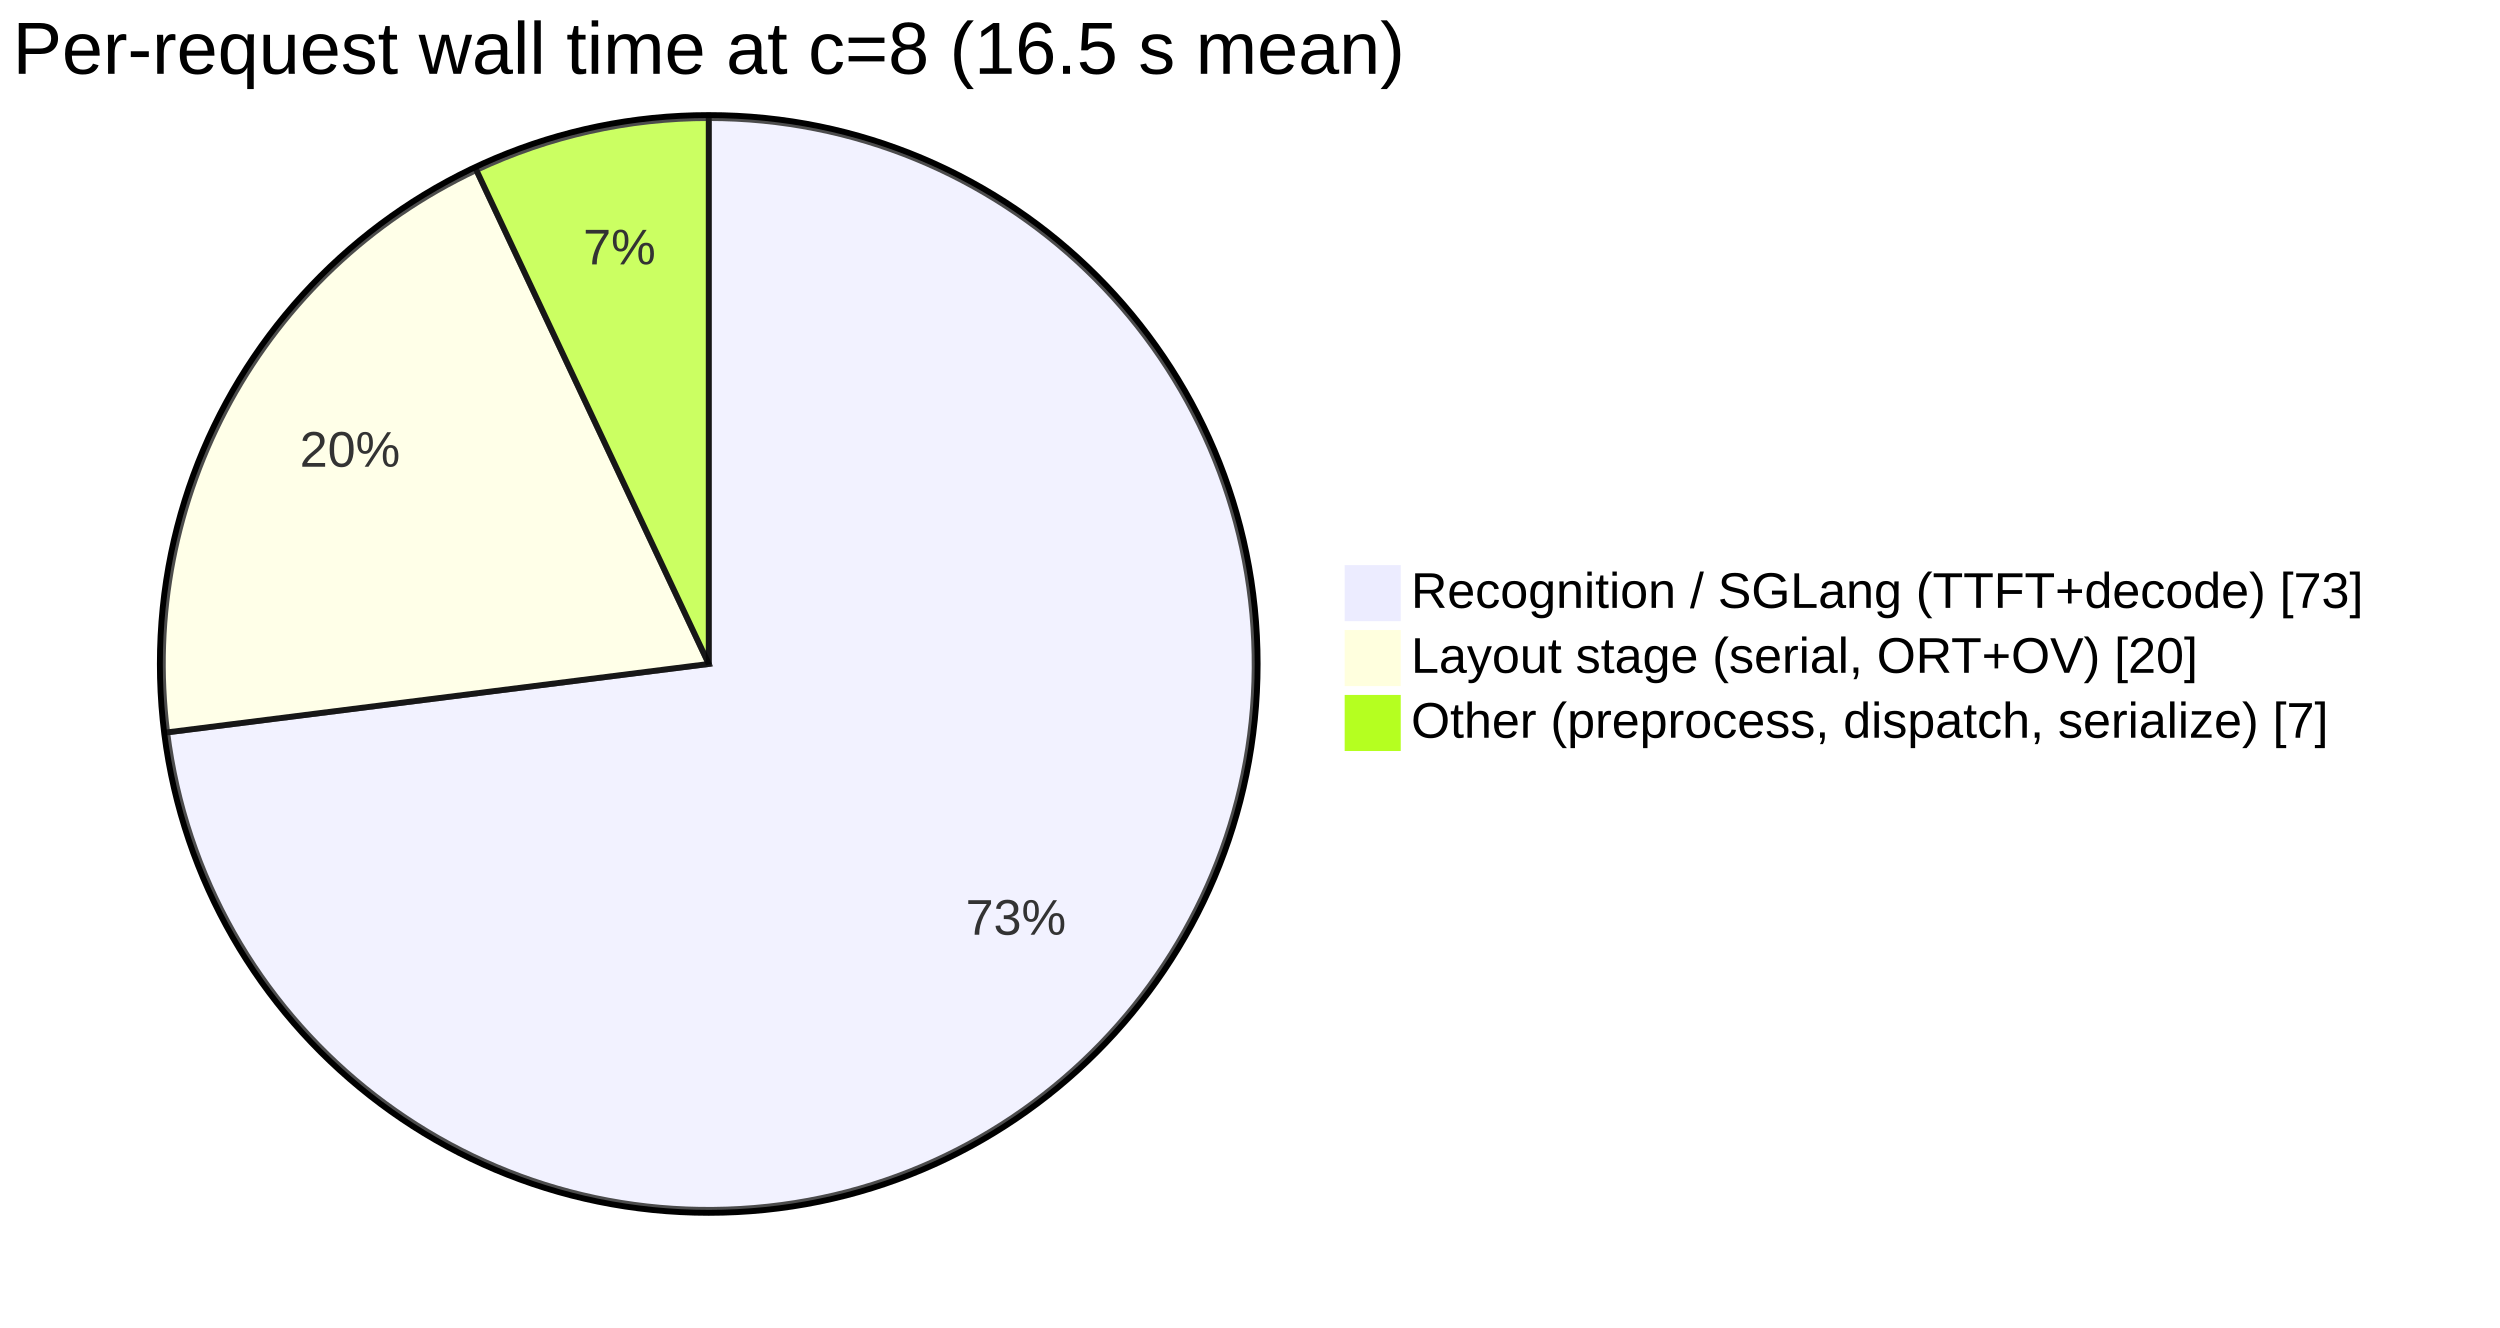
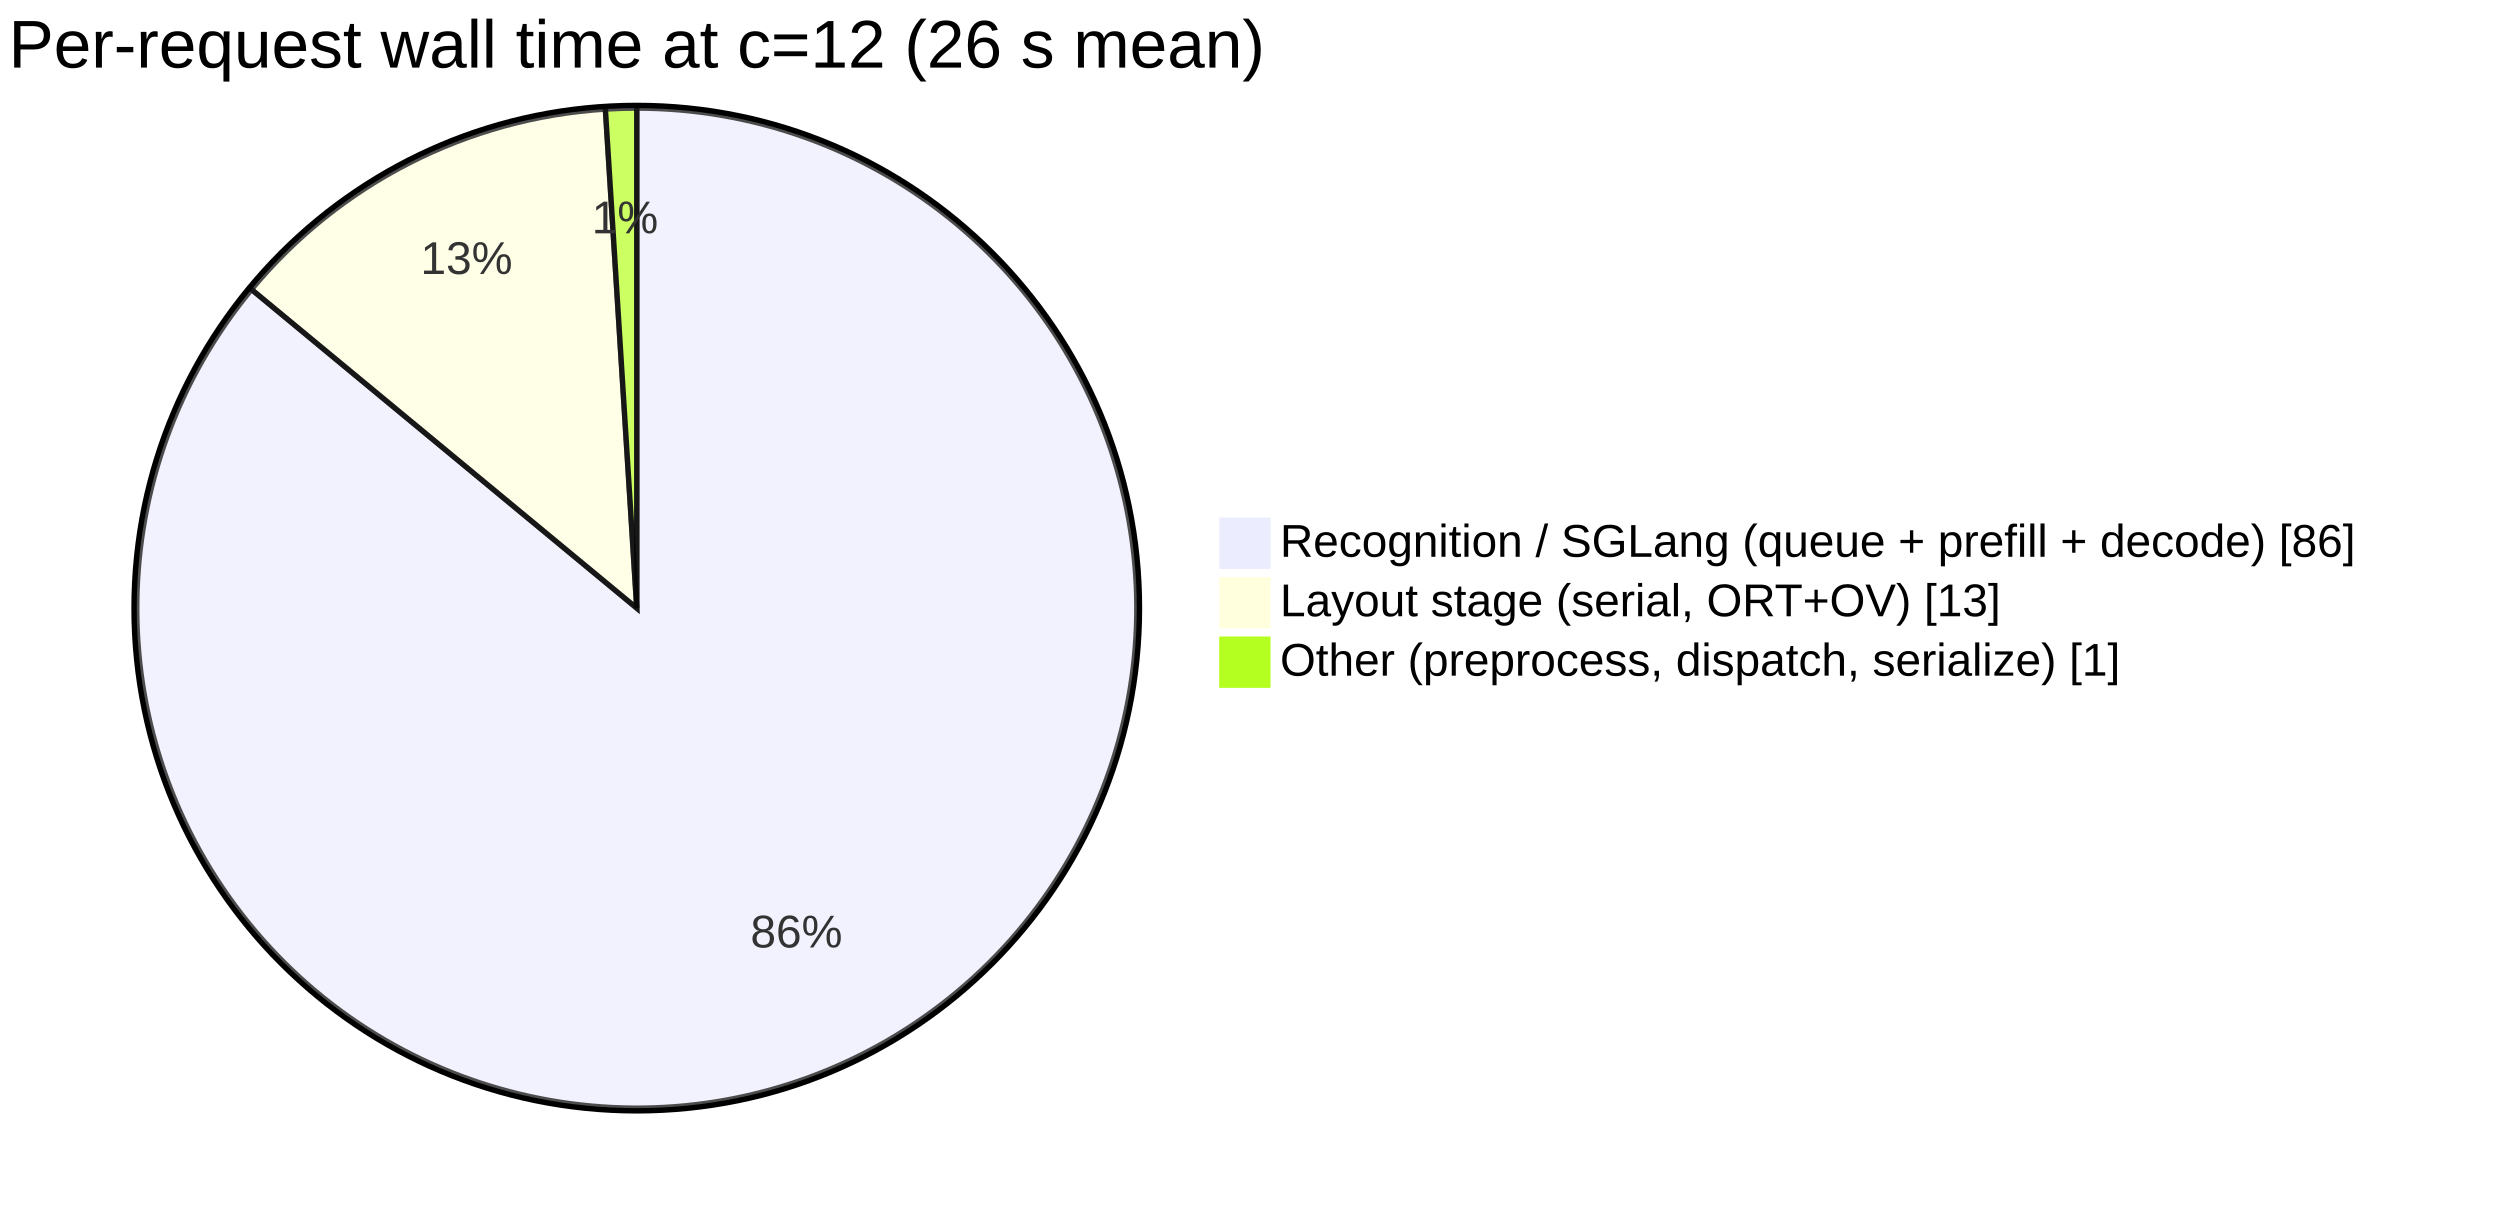
- <svg xmlns="http://www.w3.org/2000/svg" id="my-svg" width="100%" viewBox="-15.18 0 847.195 450" style="background-color: white;" role="graphics-document document" aria-roledescription="pie">
+ <svg xmlns="http://www.w3.org/2000/svg" id="my-svg" width="100%" viewBox="-10.594 0 924.969 450" style="background-color: white;" role="graphics-document document" aria-roledescription="pie">
  <style>#my-svg{font-family:"trebuchet ms",verdana,arial,sans-serif;font-size:16px;fill:#333;}@keyframes edge-animation-frame{from{stroke-dashoffset:0;}}@keyframes dash{to{stroke-dashoffset:0;}}#my-svg .edge-animation-slow{stroke-dasharray:9,5!important;stroke-dashoffset:900;animation:dash 50s linear infinite;stroke-linecap:round;}#my-svg .edge-animation-fast{stroke-dasharray:9,5!important;stroke-dashoffset:900;animation:dash 20s linear infinite;stroke-linecap:round;}#my-svg .error-icon{fill:#552222;}#my-svg .error-text{fill:#552222;stroke:#552222;}#my-svg .edge-thickness-normal{stroke-width:1px;}#my-svg .edge-thickness-thick{stroke-width:3.5px;}#my-svg .edge-pattern-solid{stroke-dasharray:0;}#my-svg .edge-thickness-invisible{stroke-width:0;fill:none;}#my-svg .edge-pattern-dashed{stroke-dasharray:3;}#my-svg .edge-pattern-dotted{stroke-dasharray:2;}#my-svg .marker{fill:#333333;stroke:#333333;}#my-svg .marker.cross{stroke:#333333;}#my-svg svg{font-family:"trebuchet ms",verdana,arial,sans-serif;font-size:16px;}#my-svg p{margin:0;}#my-svg .pieCircle{stroke:black;stroke-width:2px;opacity:0.7;}#my-svg .pieOuterCircle{stroke:black;stroke-width:2px;fill:none;}#my-svg .pieTitleText{text-anchor:middle;font-size:25px;fill:black;font-family:"trebuchet ms",verdana,arial,sans-serif;}#my-svg .slice{font-family:"trebuchet ms",verdana,arial,sans-serif;fill:#333;font-size:17px;}#my-svg .legend text{fill:black;font-family:"trebuchet ms",verdana,arial,sans-serif;font-size:17px;}#my-svg .node .neo-node{stroke:#9370DB;}#my-svg [data-look="neo"].node rect,#my-svg [data-look="neo"].cluster rect,#my-svg [data-look="neo"].node polygon{stroke:#9370DB;filter:drop-shadow(1px 2px 2px rgba(185, 185, 185, 1));}#my-svg [data-look="neo"].node path{stroke:#9370DB;stroke-width:1px;}#my-svg [data-look="neo"].node .outer-path{filter:drop-shadow(1px 2px 2px rgba(185, 185, 185, 1));}#my-svg [data-look="neo"].node .neo-line path{stroke:#9370DB;filter:none;}#my-svg [data-look="neo"].node circle{stroke:#9370DB;filter:drop-shadow(1px 2px 2px rgba(185, 185, 185, 1));}#my-svg [data-look="neo"].node circle .state-start{fill:#000000;}#my-svg [data-look="neo"].icon-shape .icon{fill:#9370DB;filter:drop-shadow(1px 2px 2px rgba(185, 185, 185, 1));}#my-svg [data-look="neo"].icon-shape .icon-neo path{stroke:#9370DB;filter:drop-shadow(1px 2px 2px rgba(185, 185, 185, 1));}#my-svg :root{--mermaid-font-family:"trebuchet ms",verdana,arial,sans-serif;}</style>
  <g />
  <g transform="translate(225,225)">
    <circle cx="0" cy="0" r="186" class="pieOuterCircle" />
-     <path d="M0,-185A185,185,0,1,1,-183.541,23.187L0,0Z" fill="#ECECFF" class="pieCircle" />
-     <path d="M-183.541,23.187A185,185,0,0,1,-78.769,-167.393L0,0Z" fill="#ffffde" class="pieCircle" />
-     <path d="M-78.769,-167.393A185,185,0,0,1,0,-185L0,0Z" fill="hsl(80, 100%, 56.275%)" class="pieCircle" />
-     <text transform="translate(104.0779,91.75702)" class="slice" style="text-anchor: middle;">73%</text>
-     <text transform="translate(-121.5876,-66.84332)" class="slice" style="text-anchor: middle;">20%</text>
-     <text transform="translate(-30.26737,-135.4085)" class="slice" style="text-anchor: middle;">7%</text>
-     <text x="0" y="-200" class="pieTitleText">Per-request wall time at c=8 (16.5 s mean)</text>
+     <path d="M0,-185A185,185,0,1,1,-142.545,-117.923L0,0Z" fill="#ECECFF" class="pieCircle" />
+     <path d="M-142.545,-117.923A185,185,0,0,1,-11.616,-184.635L0,0Z" fill="#ffffde" class="pieCircle" />
+     <path d="M-11.616,-184.635A185,185,0,0,1,0,-185L0,0Z" fill="hsl(80, 100%, 56.275%)" class="pieCircle" />
+     <text transform="translate(59.07688,125.5448)" class="slice" style="text-anchor: middle;">86%</text>
+     <text transform="translate(-62.99118,-123.6272)" class="slice" style="text-anchor: middle;">13%</text>
+     <text transform="translate(-4.358243,-138.6815)" class="slice" style="text-anchor: middle;">1%</text>
+     <text x="0" y="-200" class="pieTitleText">Per-request wall time at c=12 (26 s mean)</text>
    <g class="legend" transform="translate(216,-33)">
      <rect width="18" height="18" style="fill: rgb(236, 236, 255); stroke: rgb(236, 236, 255);" />
-       <text x="22" y="14">Recognition / SGLang (TTFT+decode) [73]</text>
+       <text x="22" y="14">Recognition / SGLang (queue + prefill + decode) [86]</text>
    </g>
    <g class="legend" transform="translate(216,-11)">
      <rect width="18" height="18" style="fill: rgb(255, 255, 222); stroke: rgb(255, 255, 222);" />
-       <text x="22" y="14">Layout stage (serial, ORT+OV) [20]</text>
+       <text x="22" y="14">Layout stage (serial, ORT+OV) [13]</text>
    </g>
    <g class="legend" transform="translate(216,11)">
      <rect width="18" height="18" style="fill: rgb(181, 255, 32); stroke: rgb(181, 255, 32);" />
-       <text x="22" y="14">Other (preprocess, dispatch, serialize) [7]</text>
+       <text x="22" y="14">Other (preprocess, dispatch, serialize) [1]</text>
    </g>
  </g>
</svg>
